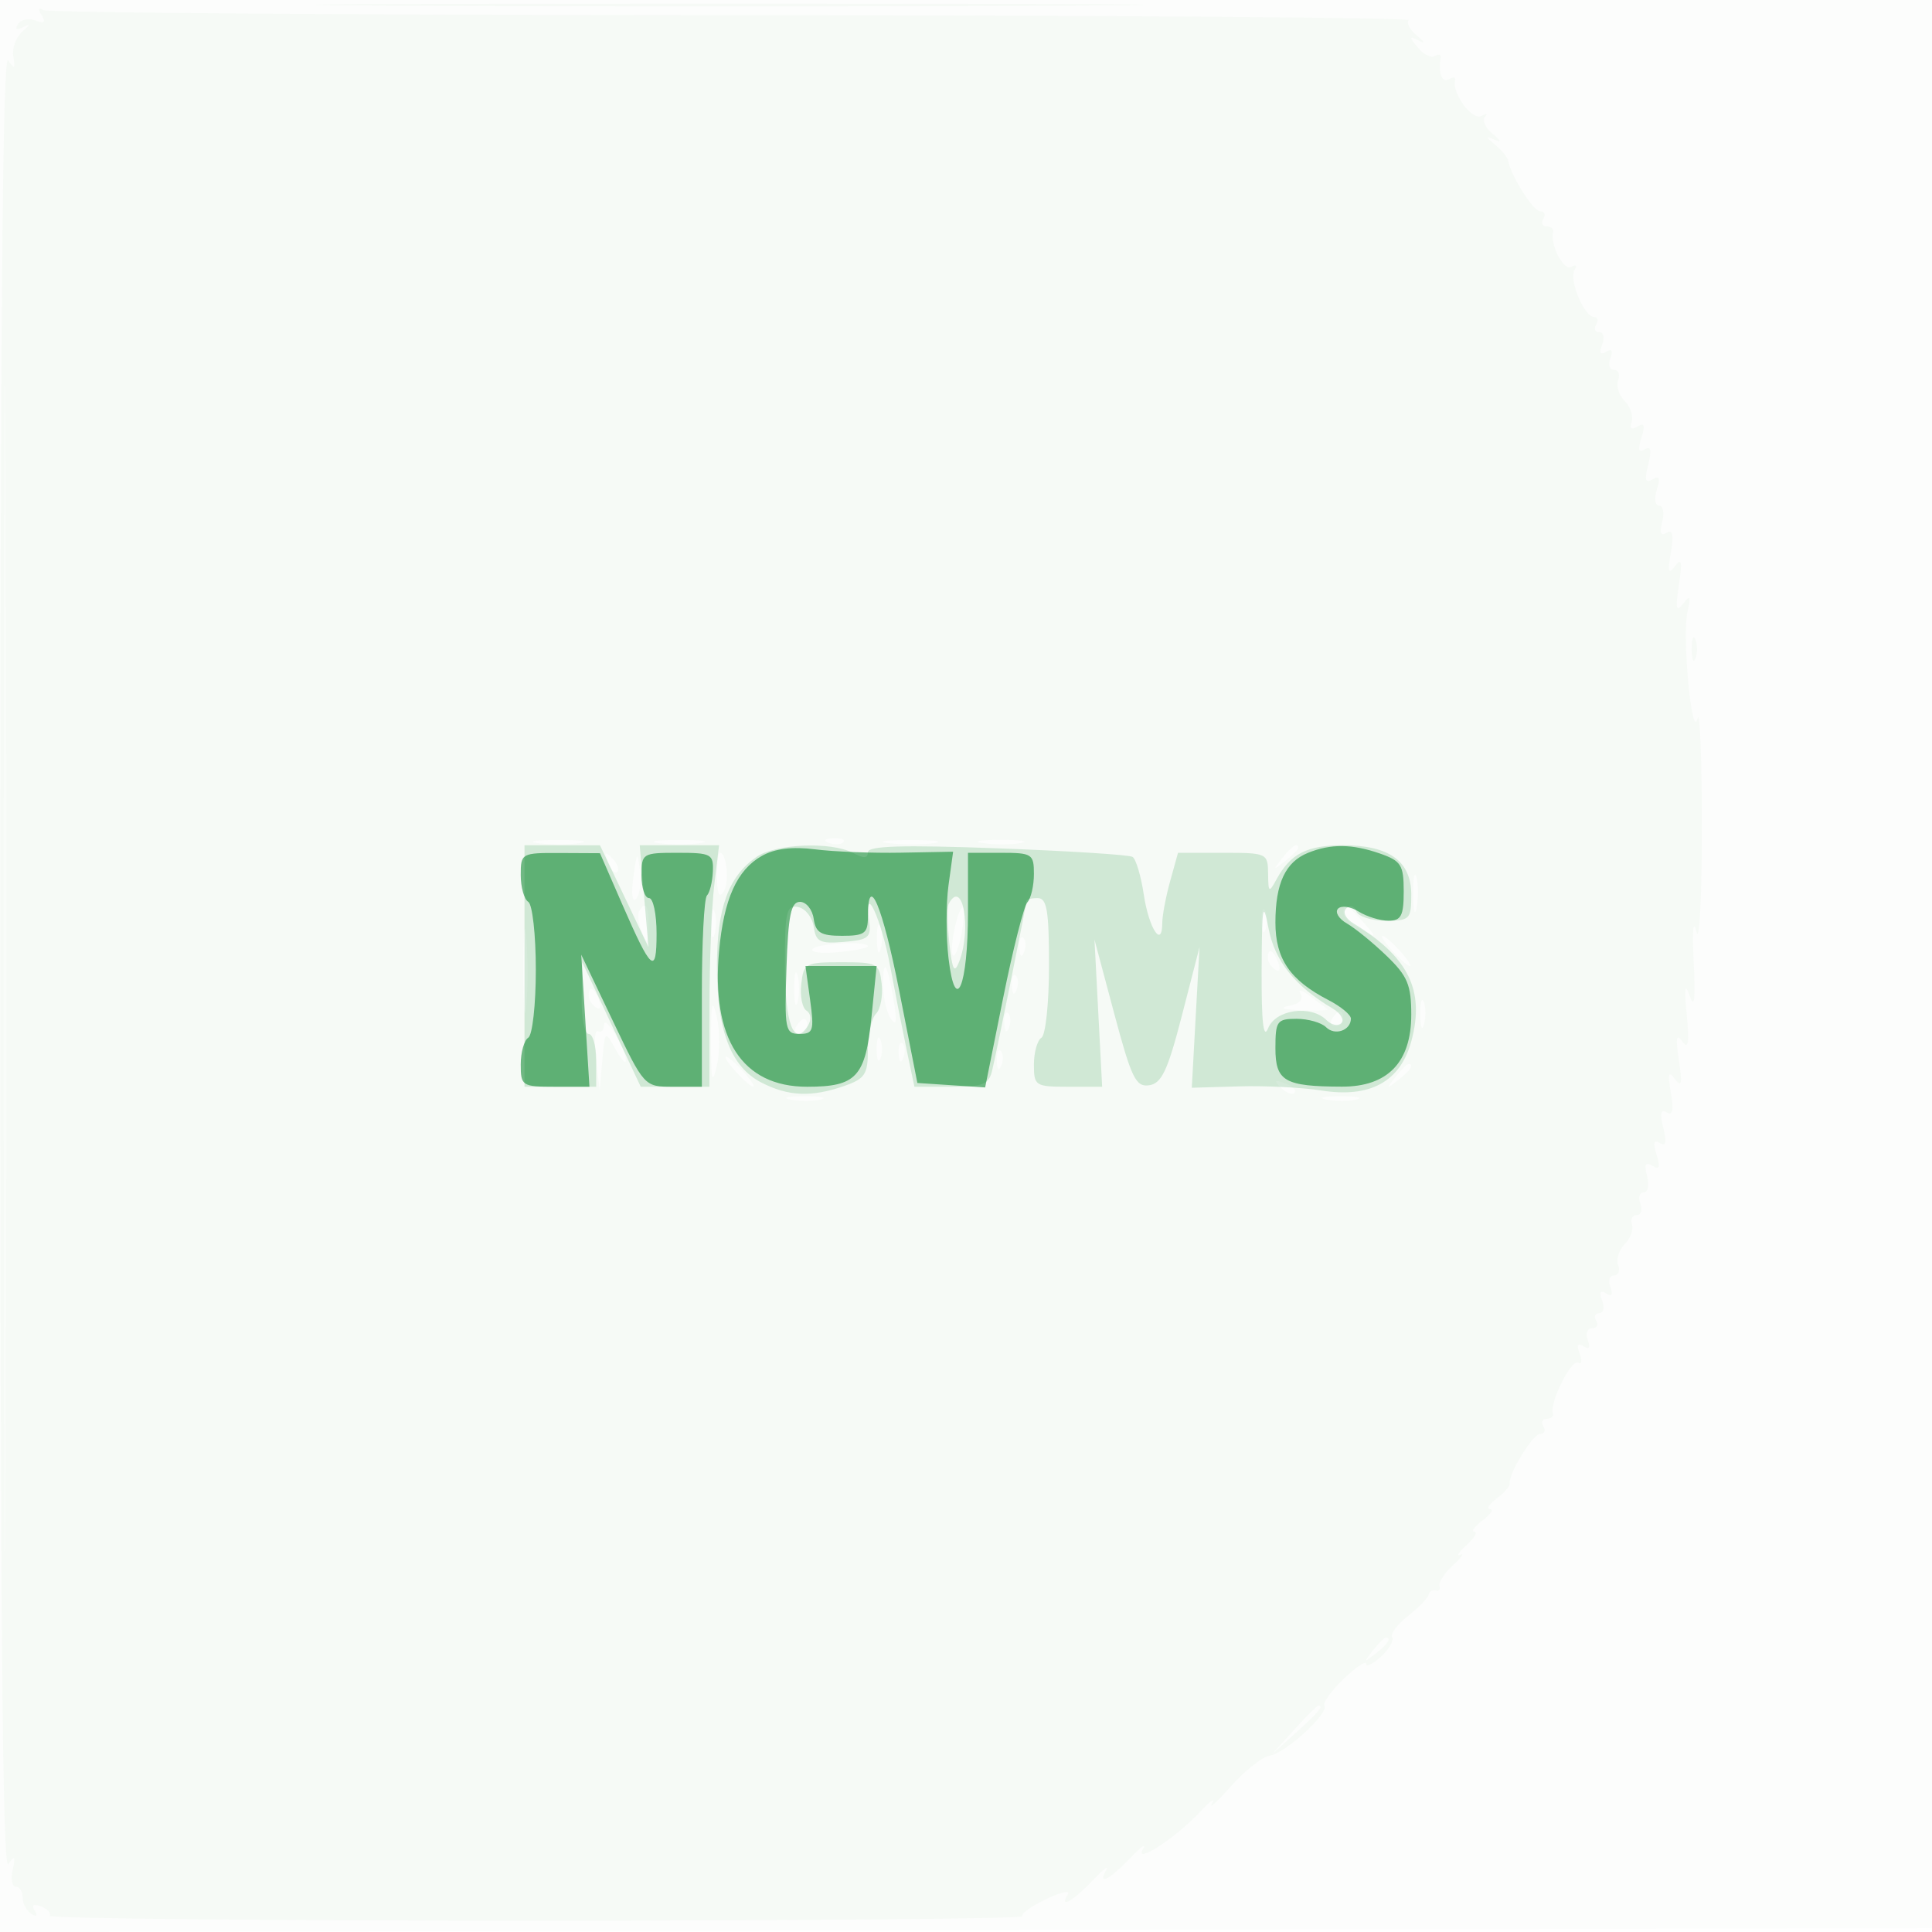
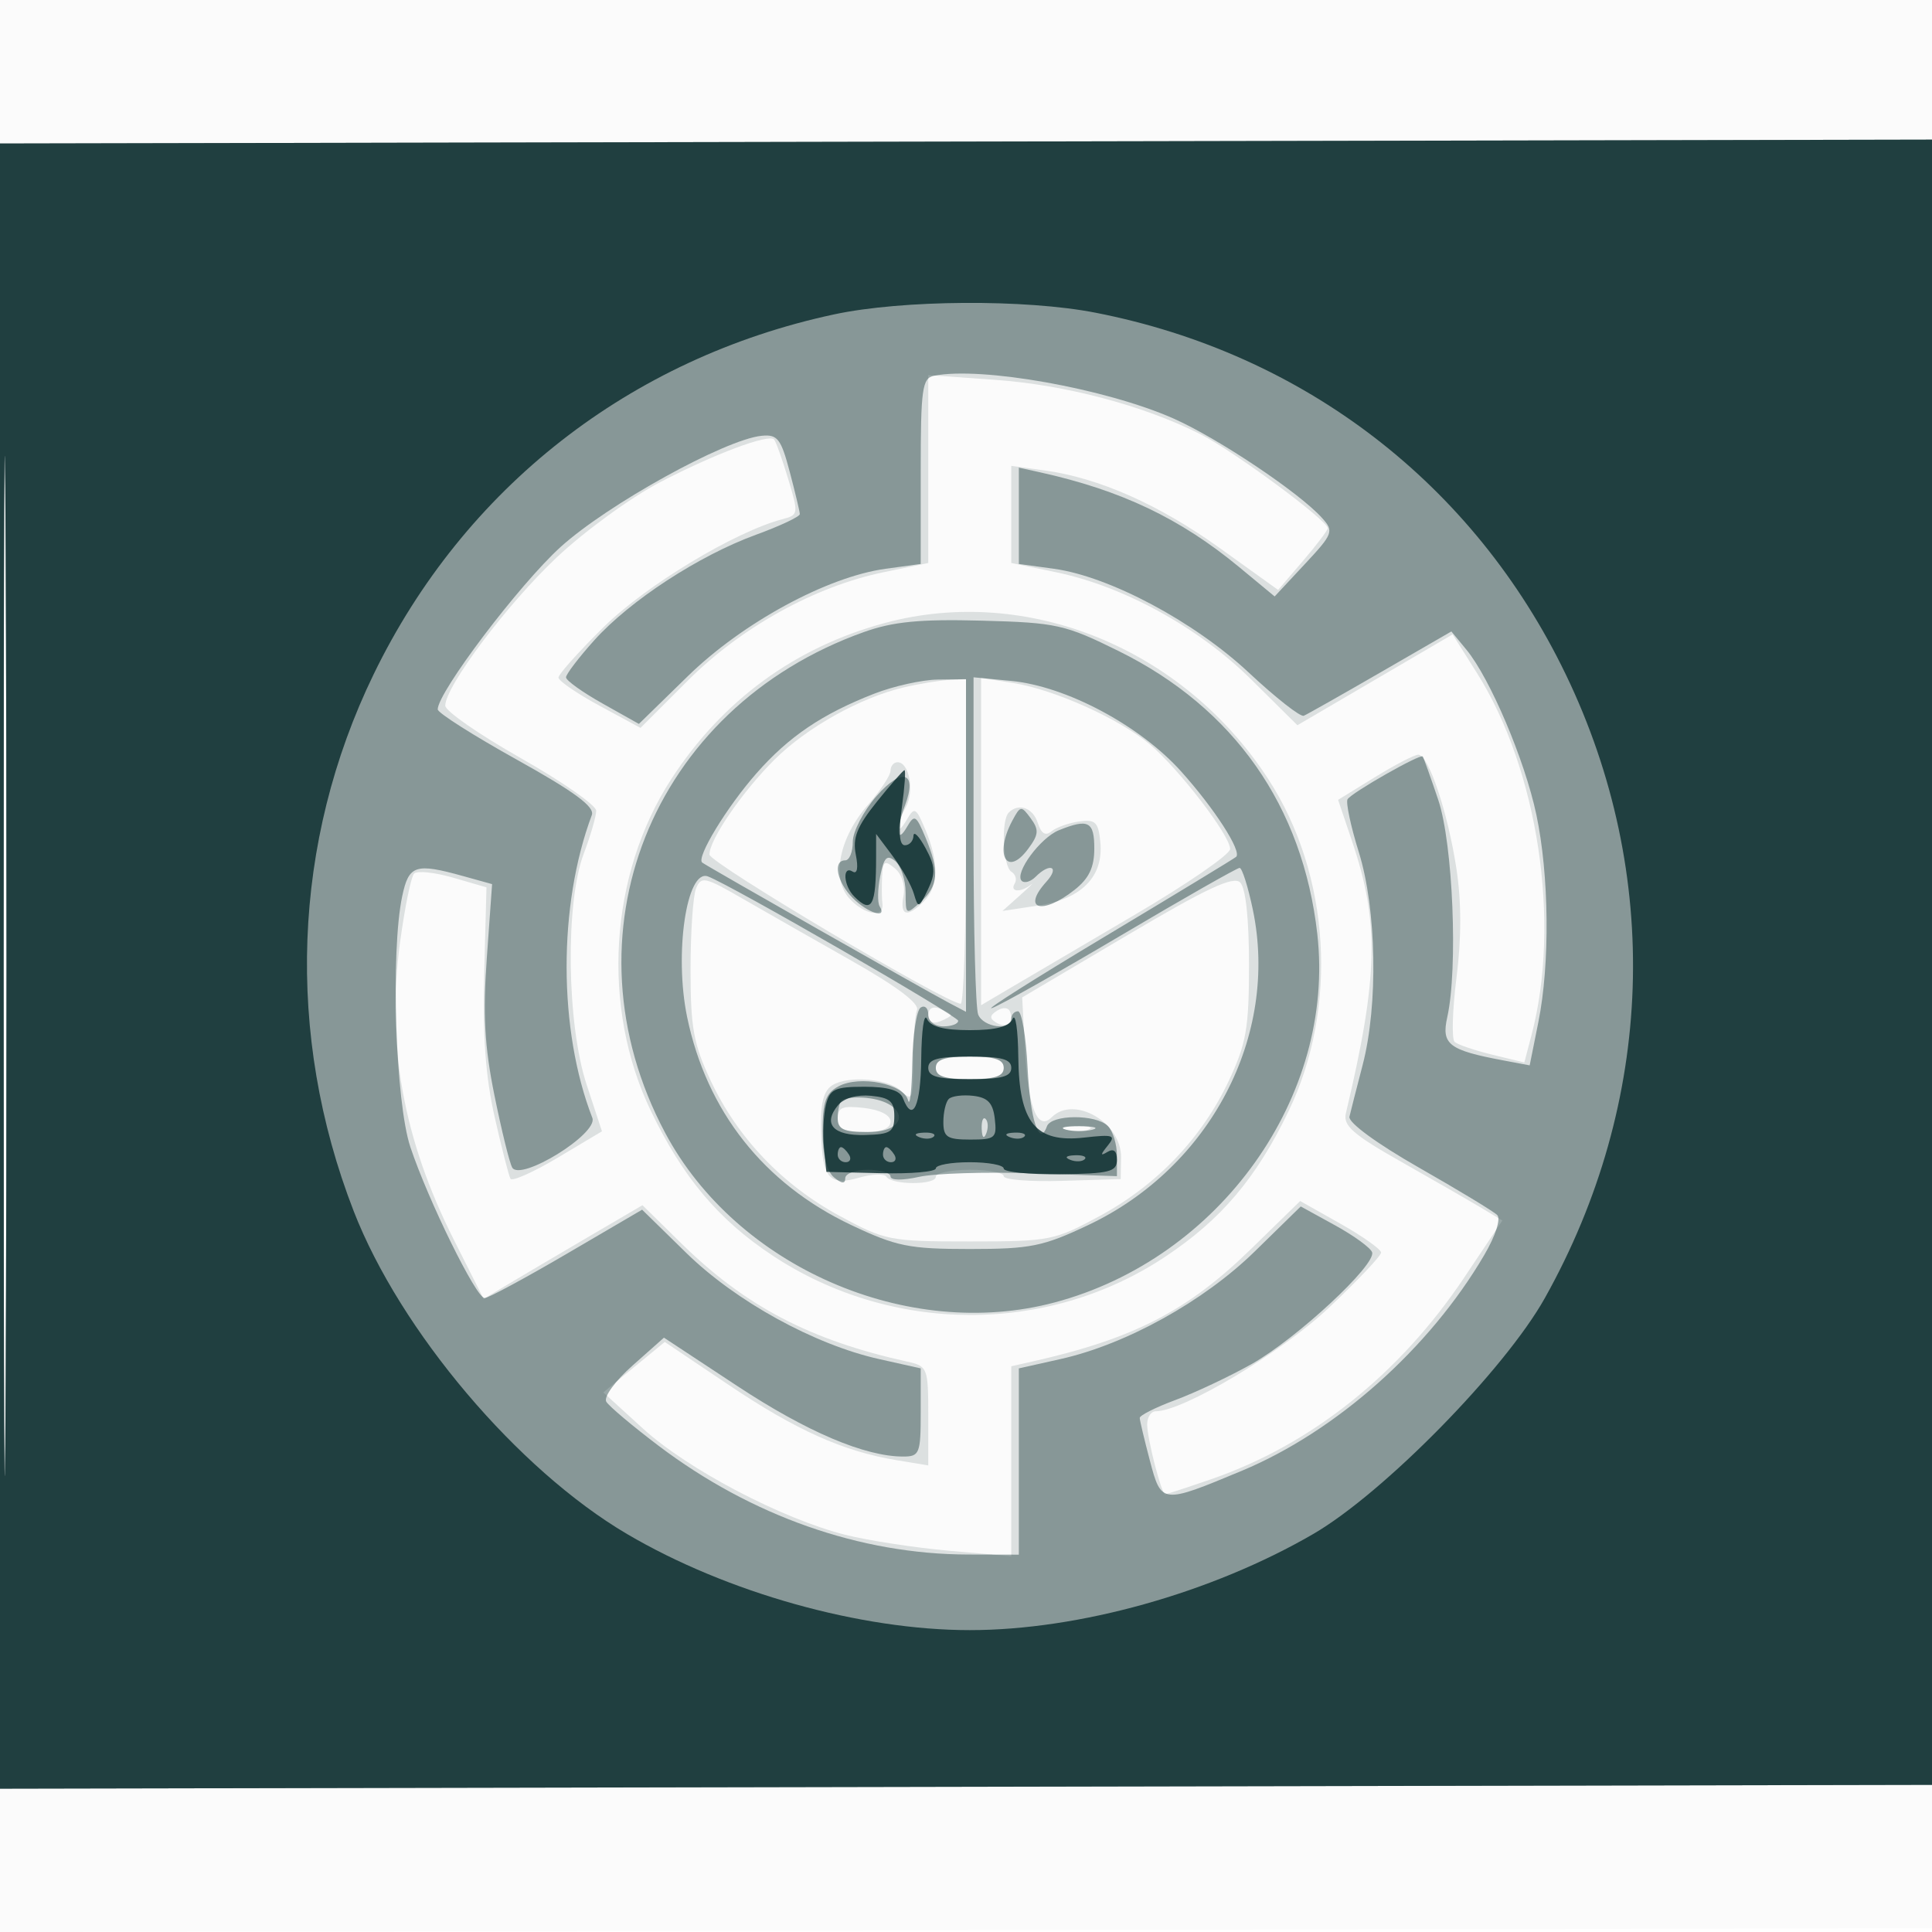
<svg xmlns="http://www.w3.org/2000/svg" width="256" height="256">
-   <path fill="#008225" fill-opacity=".012" fill-rule="evenodd" d="M0 128.004v128.004l128.25-.254 128.25-.254.254-127.75L257.008 0H0zm.485.496c0 70.4.119 99.053.265 63.672s.146-92.98 0-128S.485 58.1.485 128.5" />
-   <path fill="#008225" fill-opacity=".024" fill-rule="evenodd" d="M52.325.75c24.654.149 64.704.149 89 0S145.45.479 96.5.479 27.671.601 52.325.75M5.51 2.015c.591.957.365 1.151-.814.699-.898-.345-1.941-.127-2.318.484-.441.713-.183.85.717.382.953-.494.911-.302-.131.596C2.119 4.904 1.58 6.4 1.767 7.5c.28 1.647.157 1.735-.698.5C.349 6.959.031 43.551.031 127.5c0 86.311.307 120.57 1.071 119.5.861-1.205.975-1.058.578.75-.271 1.238-.085 2.25.414 2.25.498 0 .906.648.906 1.441s.52 1.762 1.155 2.154c.711.44.883.275.448-.429-.457-.739-.16-.933.839-.55.851.327 1.367.884 1.148 1.239s28.765.645 64.41.645 64.646-.263 64.447-.585 1.226-1.342 3.165-2.267 3.244-1.224 2.898-.665c-1.222 1.978.62.981 3.201-1.733 1.439-1.512 2.291-2.187 1.894-1.5-1.244 2.151.378 1.368 3.106-1.5 1.439-1.513 2.222-2.075 1.741-1.25-1.268 2.175 4.359-1.476 7.548-4.896 1.375-1.475 2.097-1.989 1.604-1.143s.633-.175 2.5-2.269c1.868-2.095 4.181-3.921 5.141-4.058 2.05-.294 7.88-5.624 7.255-6.634-.236-.382.905-1.972 2.536-3.534 1.63-1.562 2.964-2.461 2.964-1.998s.889.037 1.976-.947c1.087-.983 1.758-2.142 1.491-2.575-.267-.432.666-1.692 2.075-2.8s2.65-2.382 2.76-2.83c.109-.449.536-.703.948-.566.413.138.638-.14.5-.618-.137-.477.671-1.715 1.797-2.75s1.555-1.657.953-1.382-.236-.287.814-1.25 1.52-1.764 1.047-1.782c-.474-.017.013-.692 1.08-1.5 1.068-.807 1.518-1.482 1-1.5-.517-.017-.124-.651.876-1.409.999-.757 1.777-1.648 1.729-1.978-.186-1.289 3.062-6.581 4.039-6.581.568 0 .755-.45.415-1s-.141-1 .441-1 .952-.337.821-.75c-.445-1.404 2.466-7.227 3.343-6.685.479.296.576-.233.214-1.177-.444-1.157-.281-1.483.5-1 .756.468.952.178.563-.836-.329-.856-.073-1.552.57-1.552.641 0 .888-.45.548-1s-.156-1 .41-1c.565 0 .74-.749.389-1.664q-.64-1.666.52-.948c.756.468.952.178.563-.836-.328-.854-.112-1.552.48-1.552.591 0 .838-.617.549-1.371s.099-1.996.862-2.759 1.202-1.946.974-2.629.06-1.241.638-1.241.793-.675.477-1.5-.12-1.5.437-1.5c.558 0 .76-.97.45-2.156-.411-1.57-.22-1.944.701-1.375.942.582 1.082.207.55-1.469-.499-1.573-.369-2.037.433-1.541.812.501.947-.09.461-2.024-.48-1.914-.347-2.524.445-2.034.793.489.961-.289.562-2.601-.446-2.582-.325-2.974.552-1.8.864 1.156.981.584.509-2.5-.456-2.983-.34-3.619.456-2.5.795 1.115.946.217.589-3.5-.349-3.642-.24-4.321.4-2.5.611 1.741.769.374.52-4.5-.214-4.174-.068-5.803.361-4.034.396 1.631.718-4.582.716-13.808s-.258-15.735-.569-14.466c-.759 3.104-2.068-10.906-1.326-14.192.46-2.039.35-2.224-.597-1-.915 1.182-1.032.652-.55-2.5.472-3.084.355-3.656-.509-2.5-.877 1.174-.998.782-.552-1.8.402-2.331.234-3.092-.574-2.593-.775.479-.961.012-.578-1.451.31-1.186.126-2.156-.41-2.156-.538 0-.672-.951-.299-2.125.494-1.557.339-1.918-.579-1.351-.941.582-1.082.095-.567-1.959.486-1.934.351-2.525-.461-2.024-.802.496-.932.032-.433-1.541.525-1.654.386-2.048-.523-1.486-.802.496-1.075.279-.776-.616.253-.759-.165-2.005-.928-2.768s-1.151-2.005-.862-2.759.042-1.371-.549-1.371-.808-.698-.48-1.552c.389-1.014.193-1.304-.563-.836q-1.16.718-.52-.948c.351-.915.176-1.664-.389-1.664-.566 0-.75-.45-.41-1s.214-1-.28-1c-1.309 0-3.362-4.961-2.578-6.229.381-.617.203-.793-.415-.411-1.009.624-2.872-2.918-2.425-4.61.109-.412-.279-.75-.861-.75s-.781-.45-.441-1 .153-1-.415-1c-.917 0-3.914-4.746-4.256-6.74-.072-.418-.85-1.356-1.73-2.084-1.262-1.045-1.283-1.188-.099-.676q1.502.65-.234-.775c-.954-.782-1.404-1.788-1-2.234s.194-.502-.466-.123c-1.189.682-3.961-3.047-3.488-4.692.131-.454-.224-.54-.787-.191-.937.579-1.473-.767-1.119-2.809.079-.454-.267-.571-.768-.261s-1.525-.193-2.275-1.118c-1.17-1.443-1.151-1.573.137-.915.894.457.799.191-.234-.657-.954-.782-1.451-1.706-1.105-2.053s-39.985-.644-89.627-.661S6.307 1.69 5.733 1.335c-.653-.404-.737-.15-.223.68M224.158 86c0 1.375.227 1.938.504 1.25.278-.687.278-1.812 0-2.5-.277-.687-.504-.125-.504 1.25M71.25 111.716c1.513.229 3.987.229 5.5 0s.275-.416-2.75-.416-4.263.187-2.75.416m16 0c1.513.229 3.987.229 5.5 0s.275-.416-2.75-.416-4.263.187-2.75.416m22.563-.033c.721.289 1.584.253 1.916-.079s-.258-.568-1.312-.525c-1.165.048-1.402.285-.604.604m7.955.042c1.797.222 4.497.218 6-.01 1.503-.229.032-.411-3.268-.405s-4.529.192-2.732.415m12.496-.007c1.52.229 3.77.223 5-.014s-.014-.425-2.764-.418-3.756.202-2.236.432m39.608 2.032c-1.243 1.586-1.208 1.621.378.378.963-.755 1.75-1.543 1.75-1.75 0-.823-.821-.294-2.128 1.372m-89.308.543c.376.986.935 1.541 1.243 1.233s.001-1.114-.683-1.793c-.988-.98-1.102-.865-.56.56m3.357 1.956c-.298 2.15-.145 3.375.358 2.872.483-.483.716-2.17.519-3.749-.33-2.644-.399-2.574-.877.877m11.094.001c.011 2.21.292 2.814.878 1.889.786-1.241.4-5.139-.51-5.139-.21 0-.376 1.463-.368 3.25m92.237 2.25c.011 2.2.216 2.982.455 1.738s.23-3.044-.02-4-.446.062-.435 2.262m-117.897 10c-.003 4.95.166 7.101.376 4.78.209-2.321.212-6.371.005-9-.206-2.629-.378-.73-.381 4.22m15.329-7.75c-.238.412-.072 1.65.371 2.75.702 1.746.813 1.651.875-.75.069-2.713-.399-3.464-1.246-2m9.511 1.75c.02 1.65.244 2.204.498 1.231s.237-2.323-.037-3-.481.119-.461 1.769m32.305.5c-.38 1.729-.482 3.351-.227 3.606s.751-.974 1.102-2.731.454-3.38.227-3.606c-.226-.227-.722 1.002-1.102 2.731m40.658-1c0 1.375.227 1.938.504 1.25.278-.687.278-1.812 0-2.5-.277-.687-.504-.125-.504 1.25M178 120.965c0 .53 1.012 1.496 2.25 2.145 2.238 1.175 2.24 1.17.345-.964-2.116-2.384-2.595-2.602-2.595-1.181m-61.805 3.535c.02 1.65.244 2.204.498 1.231s.237-2.323-.037-3-.481.119-.461 1.769m18.884 1.083c.048 1.165.285 1.402.604.605.289-.722.253-1.585-.079-1.917s-.568.258-.525 1.312M184.5 126c.995 1.1 2.035 2 2.31 2s-.315-.9-1.31-2-2.035-2-2.31-2 .315.9 1.31 2m-76.857-.232c-.261.423 1.287.601 3.441.395s3.916-.551 3.916-.768c0-.745-6.882-.396-7.357.373M168 126.941c0 .518.445 1.216.989 1.552.566.35.734-.051.393-.941-.665-1.732-1.382-2.049-1.382-.611M105.232 131c0 1.925.206 2.713.457 1.75.252-.963.252-2.537 0-3.5-.251-.963-.457-.175-.457 1.75m11.783-.417c.009 1.605.475 3.592 1.037 4.417.733 1.075.832.366.352-2.5-.83-4.961-1.409-5.759-1.389-1.917m17.064 0c.048 1.165.285 1.402.604.605.289-.722.253-1.585-.079-1.917s-.568.258-.525 1.312M78 131.941c0 .518.445 1.216.989 1.552.566.35.734-.051.393-.941-.665-1.732-1.382-2.049-1.382-.611m94.323-.262c.44.734-.147 1.342-1.558 1.613-1.353.26-.687.49 1.652.572 2.154.075 3.729.009 3.5-.147s-1.291-.943-2.359-1.75-1.624-.937-1.235-.288M94.205 138c0 5.191.155 5.846.771 3.25.424-1.787.424-4.713 0-6.5-.616-2.596-.771-1.941-.771 3.25m93.99-3.5c.02 1.65.244 2.204.498 1.231s.237-2.323-.037-3-.481.119-.461 1.769m-55.116 1.083c.048 1.165.285 1.402.604.605.289-.722.253-1.585-.079-1.917s-.568.258-.525 1.312M176.5 135c-.34.55-.141 1 .441 1s1.059-.45 1.059-1-.198-1-.441-1-.719.45-1.059 1m-96.465.809c-.019.72-.381 1.095-.803.834s-.543 1.4-.267 3.691l.501 4.166.345-4c.344-3.989.348-3.993 1.731-1.5.763 1.375 1.387 2.05 1.387 1.5 0-1.547-2.853-6.173-2.894-4.691M105.5 136c-.34.55-.141 1 .441 1s1.059-.45 1.059-1-.198-1-.441-1-.719.45-1.059 1m10.658 3c0 1.375.227 1.938.504 1.25.278-.687.278-1.812 0-2.5-.277-.687-.504-.125-.504 1.25m2.921.583c.048 1.165.285 1.402.604.605.289-.722.253-1.585-.079-1.917s-.568.258-.525 1.312m13 1c.048 1.165.285 1.402.604.605.289-.722.253-1.585-.079-1.917s-.568.258-.525 1.312M97.5 142c.995 1.1 2.035 2 2.31 2s-.315-.9-1.31-2-2.035-2-2.31-2 .315.9 1.31 2m87.372.75c-1.243 1.586-1.208 1.621.378.378 1.666-1.307 2.195-2.128 1.372-2.128-.207 0-.995.787-1.75 1.75m-15.139 1.374c.679.684 1.486.991 1.793.683.308-.308-.247-.867-1.233-1.243-1.425-.542-1.54-.428-.56.56m-64.971 1.583c1.244.239 3.044.23 4-.02s-.062-.446-2.262-.435-2.982.216-1.738.455m71 0c1.244.239 3.044.23 4-.02s-.062-.446-2.262-.435-2.982.216-1.738.455m6.11 73.043c-1.243 1.586-1.208 1.621.378.378 1.666-1.307 2.195-2.128 1.372-2.128-.207 0-.995.787-1.75 1.75m-10.435 10.5-2.937 3.25 3.25-2.937c3.029-2.738 3.71-3.563 2.937-3.563-.172 0-1.635 1.463-3.25 3.25" />
-   <path fill="#008225" fill-opacity=".154" fill-rule="evenodd" d="M69.5 128v16H79v-3.5c0-1.925-.45-3.5-1-3.5s-.966-2.137-.924-4.75l.076-4.75 3.875 8.25 3.874 8.25H94l.009-10.75c.004-5.912.292-13.112.639-16l.631-5.25H84.767l.578 6.75.579 6.75-3.212-6.748-3.212-6.747-5-.003-5-.002zm30.717-14.439C96.511 116.156 95 120.334 95 127.982c0 8.571 1.818 13.356 5.872 15.452 3.568 1.845 6.652 1.976 10.979.468 2.767-.965 3.149-1.546 3.149-4.8 0-2.036.485-4.187 1.078-4.78s.931-2.371.75-3.95c-.312-2.736-.565-2.872-5.328-2.872-4.771 0-5.015.132-5.33 2.891-.182 1.591.132 3.178.697 3.527.592.366.674 1.207.192 1.987-1.835 2.969-3.059-.246-3.059-8.037 0-7.093.201-7.976 1.75-7.681.963.183 1.897 1.366 2.077 2.629.283 1.986.821 2.254 4 1.99 3.278-.273 3.637-.575 3.337-2.806-.712-5.289 1.604-.295 2.783 6a621 621 0 0 0 2.218 11.25l1.001 4.75h4.898c4.256 0 4.967-.295 5.425-2.25.712-3.038 4.511-21.87 4.511-22.36 0-.215.675-.39 1.5-.39 1.221 0 1.5 1.66 1.5 8.941 0 4.918-.45 9.219-1 9.559s-1 1.941-1 3.559c0 2.821.185 2.941 4.52 2.941h4.52l-.508-9.75-.509-9.75 2.616 9.803c2.294 8.595 2.866 9.765 4.642 9.5 1.65-.247 2.456-1.974 4.344-9.303l2.318-9-.513 9.317-.512 9.316 6.291-.183c3.46-.1 8.353.145 10.872.547 6.48 1.031 10.485-1.173 11.938-6.569 1.801-6.688-.383-11.125-7.661-15.561-1.07-.652-1.482-1.5-.971-2 .504-.493 1.079-.328 1.333.383.246.688 1.984 1.25 3.863 1.25 3.228 0 3.417-.191 3.417-3.443 0-4.443-2.912-6.557-9.031-6.557-4.776 0-6.964 1.117-8.814 4.5-1.013 1.852-1.096 1.797-1.125-.75-.029-2.689-.163-2.75-5.983-2.75h-5.953l-1.041 3.75c-.573 2.063-1.044 4.564-1.047 5.559-.011 3.428-1.777.706-2.448-3.773-.371-2.469-1.042-4.717-1.492-4.995s-8.524-.789-17.942-1.136c-12.585-.463-17.124-.326-17.124.518 0 .824-.544.856-1.934.112-2.898-1.55-10.318-1.247-12.849.526m25.498 6.189c-.222.412-.186 2.775.079 5.25.376 3.498.659 4.055 1.274 2.5 1.714-4.331.511-11.217-1.353-7.75m41.458 8.75c-.032 6.914.233 9.306.858 7.75 1.007-2.504 5.673-3.146 7.752-1.067.651.651 1.529.823 1.95.383s-.094-1.31-1.147-1.933c-5.016-2.969-7.667-6.284-8.502-10.633-.736-3.828-.872-3.006-.911 5.5" />
-   <path fill="#008225" fill-opacity=".548" fill-rule="evenodd" d="M100.942 113.415c-3.297 1.866-5.029 5.718-5.659 12.585-1.069 11.635 3.055 18 11.661 18 6.539 0 7.732-1.293 8.534-9.25l.681-6.75h-9.431l.617 4.5c.555 4.052.415 4.5-1.403 4.5-1.895 0-2.002-.543-1.731-8.75.231-6.983.592-8.75 1.789-8.75.825 0 1.644 1.013 1.82 2.25.26 1.834.953 2.25 3.75 2.25 2.992 0 3.43-.319 3.43-2.5 0-6.057 1.925-1.529 4.145 9.75l2.412 12.25 4.49.295 4.49.296 2.372-11.796c1.304-6.487 2.759-12.222 3.231-12.745.473-.522.86-2.21.86-3.75 0-2.639-.251-2.8-4.368-2.8h-4.369v7.854c0 9.867-1.666 13.837-2.577 6.141-.34-2.868-.342-7.222-.006-9.677l.612-4.463-6.896.13c-3.793.072-8.921-.128-11.396-.443-3.02-.386-5.341-.099-7.058.873m72.373-.408c-2.987 1.204-4.315 4.047-4.315 9.239 0 4.811 1.931 7.633 7.029 10.269 1.634.845 2.971 1.948 2.971 2.452 0 1.572-2.121 2.312-3.287 1.146-.612-.612-2.373-1.113-3.913-1.113-2.586 0-2.8.297-2.8 3.883 0 4.382 1.201 5.079 8.795 5.103 6.074.02 9.205-3.225 9.205-9.541 0-3.939-.497-5.123-3.274-7.795-1.801-1.732-4.163-3.66-5.25-4.283s-1.618-1.506-1.181-1.962 1.669-.284 2.737.383c1.067.667 2.847 1.212 3.954 1.212 1.675 0 2.014-.658 2.014-3.902 0-3.478-.343-4.022-3.149-5-3.688-1.286-6.504-1.313-9.536-.091M69 115.941c0 1.618.45 3.219 1 3.559s1 4.39 1 9-.45 8.66-1 9-1 1.941-1 3.559c0 2.824.181 2.941 4.552 2.941h4.552l-.544-8.75-.545-8.75 4.177 8.75c4.172 8.742 4.179 8.75 7.992 8.75H93v-12.333c0-6.784.303-12.637.674-13.008s.723-1.795.783-3.166c.102-2.325-.213-2.493-4.674-2.493-4.648 0-4.783.085-4.783 3 0 1.65.45 3 1 3s1 2.115 1 4.7c0 5.584-.688 4.993-4.572-3.923l-2.928-6.723-5.25-.027c-5.149-.026-5.25.029-5.25 2.914" />
+   <path fill="#052728" fill-opacity=".016" fill-rule="evenodd" d="M0 128.004v128.004l128.25-.254 128.25-.254.254-127.75L257.008 0H0zm.485.496c0 70.4.119 99.053.265 63.672s.146-92.98 0-128S.485 58.1.485 128.5" />
+   <path fill="#052728" fill-opacity=".123" fill-rule="evenodd" d="M0 128.011v108.997l128.25-.254 128.25-.254.254-109 .255-109-128.505.258L0 19.015zM.483 128c0 60.225.12 84.862.267 54.75.147-30.113.147-79.388 0-109.5C.603 43.137.483 67.775.483 128M123 62.15V74.6l-5.905 1.219c-9.128 1.886-18.878 7.284-25.978 14.384L84.87 96.45l-5.435-2.94C76.446 91.893 74 90.214 74 89.779s2.722-3.472 6.049-6.748c5.577-5.491 17.387-12.604 23.641-14.24 2.12-.554 2.141-.703.742-5.35-.791-2.63-1.632-4.974-1.868-5.211-.756-.756-7.851 1.902-15.058 5.641-3.847 1.996-10.032 6.494-13.745 9.995C67.167 80.085 59 90.953 59 93.508c0 .705 4.5 3.829 10 6.943s10 6.255 10 6.98-.744 3.287-1.653 5.693c-2.455 6.501-2.257 22.547.379 30.58l2.036 6.204-5.857 3.489c-3.222 1.919-6.039 3.177-6.262 2.796s-1.168-4.068-2.101-8.193c-1.205-5.324-1.607-10.826-1.388-18.962l.308-11.461-4.435-1.284c-2.44-.706-4.762-.949-5.16-.539s-1.234 4.5-1.856 9.089c-1.838 13.551.424 26.1 7.097 39.372l3.972 7.899 3.21-1.923c1.765-1.058 6.501-3.852 10.524-6.21l7.315-4.285 5.185 5.093c8.456 8.306 17.067 12.805 29.936 15.643 2.659.586 2.75.823 2.75 7.175v6.569l-4.25-.704c-7.029-1.163-13.274-3.967-22.196-9.964l-8.468-5.693-4.072 3.342-4.072 3.343 5.279 4.816c5.888 5.372 18.403 11.939 26.779 14.051 3.025.763 9.213 1.714 13.75 2.114l8.25.727v-25.17l2.75-.619c13.473-3.035 20.578-6.689 29.025-14.931l6.505-6.347 5.36 3.025c2.948 1.664 5.36 3.377 5.36 3.808s-3.131 3.737-6.957 7.347C169.767 179.241 156.78 187 153.145 187c-.63 0-1.142.787-1.139 1.75.006 1.898 1.901 9.25 2.384 9.25.163 0 2.881-.889 6.039-1.976 13.281-4.569 25.004-13.907 33.607-26.77l5.037-7.531-2.786-1.673c-1.533-.919-6.306-3.665-10.608-6.1-6.4-3.624-7.734-4.794-7.343-6.439 4.303-18.096 4.462-25.255.802-36.097l-1.833-5.43 4.863-2.992c2.674-1.646 5.268-2.992 5.764-2.992 1.355 0 3.914 7.65 5.051 15.097.672 4.403.675 9.21.011 14.45-.547 4.318-.658 8.15-.245 8.514.413.365 2.659 1.126 4.992 1.692l4.24 1.03.956-3.642c3.912-14.914.868-35.114-7.228-47.953l-3.233-5.128-10.282 6.018-10.282 6.019-6.115-6.059c-6.97-6.905-16.908-12.363-25.892-14.219L134 74.6V61.728l4.36.598c7.262.995 15.211 4.517 23.309 10.327l7.689 5.517 3.283-3.835c1.806-2.109 3.286-4.06 3.289-4.335.01-1.024-12.427-10.218-16.846-12.453-7.531-3.81-17.9-6.556-27.267-7.221L123 49.701zm-5.735 20.392c-11.884 3.2-21.53 10.246-28.31 20.679-8.24 12.682-9.321 30.243-2.706 43.994 4.223 8.778 8.928 14.38 16.043 19.103 15.788 10.48 36.492 10.57 52.074.227 7.451-4.946 12.108-10.44 16.385-19.33 6.615-13.751 5.534-31.312-2.706-43.994-11.266-17.336-31.936-25.754-50.78-20.679m2.481 8.544c-5.769 1.359-12.84 5.311-17.116 9.564s-8.633 10.61-8.625 12.58c.005 1.106 31.435 19.77 33.293 19.77.386 0 .702-9.675.702-21.5V90l-2.25.1c-1.237.056-3.939.499-6.004.986M130 111.511v21.687l3.75-2.216c2.063-1.219 9.488-5.584 16.5-9.701s12.75-8.069 12.75-8.783c0-1.788-6.815-10.661-10.662-13.881-4.056-3.395-12.644-7.248-18.088-8.116l-4.25-.677zm-12-9.393c0 .615-1.328 2.63-2.951 4.479-3.844 4.378-4.933 9.769-2.513 12.443 1.988 2.196 4.638 2.625 4.389.71-.089-.687-.109-2.318-.043-3.622.102-2.046.336-2.192 1.698-1.061.922.765 1.397 2.274 1.139 3.622-.514 2.689.487 2.963 2.71.74 1.934-1.935 2.003-5.172.201-9.458-1.26-2.996-1.459-3.106-2.47-1.364-1.41 2.428-1.503.903-.105-1.711 1.133-2.115.413-5.896-1.122-5.896-.513 0-.933.503-.933 1.118m15.667 5.549c-1.05 1.049-.778 7.146.349 7.843.559.346.758 1.047.441 1.559-.689 1.115.746 1.238 2.114.181.534-.412-.088.197-1.383 1.354l-2.355 2.104 4.769-.723c5.739-.872 8.644-3.85 8.198-8.408-.258-2.648-.649-3.029-2.8-2.729-1.375.191-3.025.777-3.666 1.302-.803.658-1.368.317-1.817-1.097-.64-2.017-2.537-2.7-3.85-1.386m-41.436 10.052c-.402.979-.731 5.831-.73 10.781 0 7.654.398 9.849 2.66 14.675 3.554 7.584 9.492 13.816 17.087 17.935 6.029 3.269 6.644 3.39 17.252 3.39s11.223-.121 17.252-3.39c7.595-4.119 13.532-10.351 17.088-17.935 2.307-4.922 2.66-6.961 2.66-15.373 0-6.063-.438-10.136-1.169-10.868-.892-.895-4.444.767-15.028 7.028l-13.859 8.199.389 7.17c.407 7.48 1.659 10.577 3.525 8.711 2.952-2.952 9.259.702 9.187 5.324l-.045 2.867-7.75.236c-4.262.131-7.75-.147-7.75-.616s-2.025-.853-4.5-.853-4.5.42-4.5.933c0 1.112-5.861 1.101-6.549-.013-.263-.425-1.911-.362-3.663.141-3.665 1.051-4.659.131-4.931-4.561-.277-4.785.105-6.857 1.418-7.691 2.099-1.334 7.508-.883 9.154.762 1.428 1.429 1.571 1.073 1.571-3.918 0-3.019.229-6.089.508-6.821.332-.869-2.712-3.154-8.75-6.57a2371 2371 0 0 1-14.527-8.281c-4.829-2.789-5.331-2.895-6-1.262M123 134.5c0 .867.595 1.209 1.5.862.825-.317 1.5-.705 1.5-.862s-.675-.545-1.5-.862c-.905-.347-1.5-.005-1.5.862m9.143-.593c-1.006.625-1.053 1.03-.183 1.568 1.372.848 2.402.097 1.894-1.38-.208-.606-.914-.683-1.711-.188M124 141.5c0 1.111 1.167 1.5 4.5 1.5s4.5-.389 4.5-1.5-1.167-1.5-4.5-1.5-4.5.389-4.5 1.5m-13 6.701c0 1.389.797 1.799 3.5 1.799 2.322 0 3.5-.468 3.5-1.391 0-.844-1.374-1.551-3.5-1.799-2.855-.333-3.5-.077-3.5 1.391m30.269 1.492c.973.254 2.323.237 3-.037s-.119-.481-1.769-.461-2.204.244-1.231.498" />
+   <path fill="#052728" fill-opacity=".391" fill-rule="evenodd" d="M0 128.011v108.997l128.25-.254 128.25-.254.254-109 .255-109-128.505.258L0 19.015zM.483 128c0 60.225.12 84.862.267 54.75.147-30.113.147-79.388 0-109.5C.603 43.137.483 67.775.483 128M123.75 49.793c-1.553.314-1.75 1.74-1.75 12.644v12.291l-4.647.637c-7.747 1.062-18.945 7.139-26.2 14.218l-6.497 6.339-4.827-2.711c-2.655-1.491-4.827-3.047-4.828-3.458s1.687-2.625 3.749-4.92c4.73-5.262 13.856-11.217 21.415-13.973 3.209-1.171 5.826-2.405 5.816-2.744-.011-.339-.615-2.866-1.342-5.616-1.158-4.38-1.621-4.969-3.731-4.754-4.853.495-20.408 9.1-26.617 14.724C68.829 77.417 58 91.727 58 93.998c0 .456 4.72 3.456 10.49 6.666 7.636 4.248 10.337 6.244 9.929 7.336-4.481 11.971-4.451 28.475.071 40.132.809 2.084-9.57 8.493-10.627 6.562-.359-.657-1.419-4.975-2.355-9.597-1.303-6.43-1.538-10.695-1.002-18.174l.699-9.772-3.853-1.07c-6.31-1.752-7.18-1.464-8.057 2.669-1.55 7.31-.898 27.318 1.084 33.25 2.365 7.08 8.72 20 9.837 20 .474 0 5.363-2.635 10.865-5.855l10.003-5.855 5.865 5.74c6.545 6.403 16.957 12.134 25.535 14.054l5.516 1.234v5.841c0 5.442-.158 5.841-2.318 5.841-5.078 0-12.778-3.275-22.008-9.36l-9.696-6.393-4.161 3.693c-2.332 2.07-3.861 4.181-3.477 4.801.377.61 3.492 3.232 6.922 5.828 12.314 9.317 26.704 14.377 40.988 14.414L135 206v-24.682l5.516-1.234c8.7-1.947 18.985-7.645 25.755-14.27l6.085-5.954 4.549 2.501c2.502 1.376 4.71 2.984 4.907 3.574.553 1.661-10.047 11.487-15.988 14.822-2.928 1.643-7.461 3.781-10.074 4.751s-4.741 2.04-4.731 2.378c.011.338.612 2.864 1.336 5.614 1.531 5.812 1.559 5.816 12.145 1.407 12.556-5.23 24.908-16.215 32.175-28.615 1.496-2.553 2.219-4.794 1.709-5.299-.486-.481-5.159-3.311-10.384-6.29-5.558-3.169-9.372-5.963-9.192-6.734.17-.725.957-3.809 1.75-6.854 2.078-7.975 1.85-20.627-.508-28.202-1.073-3.446-1.743-6.6-1.491-7.009.54-.874 9.646-6.057 9.958-5.669.117.146 1.045 2.74 2.062 5.765 1.947 5.794 2.63 22.318 1.19 28.782-.804 3.608.187 4.369 7.47 5.735l3.452.648 1.154-5.749c1.548-7.706 1.431-19.451-.274-27.493-1.524-7.19-6.122-18.029-9.264-21.838l-1.993-2.415-9.374 5.415c-5.156 2.978-9.738 5.569-10.182 5.757s-3.718-2.382-7.275-5.709c-7.235-6.768-18.478-12.759-25.836-13.768L135 74.728V61.962l2.75.608c10.801 2.387 18.634 6.111 26.449 12.576l4.698 3.887 3.98-4.267c3.773-4.044 3.893-4.363 2.301-6.135-3.008-3.349-13.805-10.576-19.686-13.177-8.989-3.975-25.502-6.92-31.742-5.661m-9.263 33.952c-28.266 10.077-40.252 40.278-26.342 66.375 9.471 17.77 32.145 27.639 51.599 22.46 21.914-5.834 37.232-27.315 34.807-48.812-1.911-16.947-11.027-29.94-26.302-37.489-7.145-3.532-8.246-3.776-18.177-4.04-8.163-.217-11.714.126-15.585 1.506m1.326 8.181c-6.894 2.696-11.285 5.667-15.574 10.54-3.924 4.458-8.006 11.167-7.195 11.826.55.448 29.514 16.915 32.706 18.594l2.25 1.184V90l-3.75.047c-2.062.026-5.859.871-8.437 1.879M129 111.291c0 11.85.273 22.257.607 23.127.659 1.719 4.393 2.213 4.393.582 0-.55.401-1 .891-1s1.059 3.345 1.266 7.433c.352 6.975 1.554 10.642 2.563 7.817.57-1.595 6.498-1.632 8.08-.05.66.66 1.2 2.426 1.2 3.924v2.724l-11.237-.376c-6.181-.207-12.931.005-15 .47-2.174.488-3.763.468-3.763-.048 0-.492-1.35-.894-3-.894s-3 .505-3 1.122c0 .776-.464.738-1.5-.122-.955-.793-1.5-3.003-1.5-6.087 0-3.9.41-5.062 2.105-5.969 2.814-1.506 8.639-.343 9.212 1.839.248.944.503-1.294.567-4.974s.566-6.969 1.116-7.309 1 .084 1 .941c0 .892.855 1.559 2 1.559 1.1 0 1.982-.338 1.96-.75-.034-.642-30.26-18.069-33.165-19.122-2.816-1.02-4.479 10.245-2.75 18.619 2.578 12.48 10.153 22.083 21.754 27.579 5.983 2.834 7.665 3.174 15.701 3.174s9.718-.34 15.701-3.174c16.179-7.665 25.277-25.072 21.817-41.742-.638-3.071-1.431-5.584-1.763-5.584s-7.414 4.031-15.738 8.958-16.007 9.254-17.075 9.617c-1.068.362 5.698-3.922 15.037-9.52 9.338-5.598 17.133-10.334 17.323-10.524.755-.754-2.906-6.43-7.296-11.313-5.494-6.11-15.228-11.293-22.53-11.994L129 89.746zm-12.845-5.815c-1.735 1.977-3.155 4.703-3.155 6.059s-.45 2.465-1 2.465c-1.688 0-1.111 2.889 1 5 1.994 1.994 4.616 2.806 3.563 1.103-.305-.494-.273-2.301.07-4.016.5-2.502.895-2.894 1.995-1.981.755.627 1.372 2.504 1.372 4.171 0 2.97.042 2.995 2 1.223 2.354-2.13 2.498-4.086.63-8.529-1.26-2.996-1.459-3.106-2.47-1.364-1.34 2.309-1.503.426-.248-2.875 1.691-4.449-.354-5.132-3.757-1.256m17.977 3.278c-2.406 4.495-.743 7.522 2.07 3.768 1.436-1.916 1.496-2.553.382-4.077-1.258-1.72-1.374-1.705-2.452.309m6.176 1.256c-2.465.993-5.927 5.704-4.927 6.705.359.358 1.185.119 1.836-.532 1.931-1.931 3.239-1.344 1.438.646-3.325 3.673-.592 4.483 3.71 1.098 1.931-1.518 2.635-2.988 2.635-5.5 0-3.585-.786-3.991-4.692-2.417M124 141.5c0 1.111 1.167 1.5 4.5 1.5s4.5-.389 4.5-1.5-1.167-1.5-4.5-1.5-4.5.389-4.5 1.5m-12.488 4.322c-.282.281-.512 1.336-.512 2.345 0 1.472.788 1.833 4 1.833 5.928 0 5.243-4.232-.738-4.565-1.231-.069-2.469.105-2.75.387m18.567 3.761c.048 1.165.285 1.402.604.605.289-.722.253-1.585-.079-1.917s-.568.258-.525 1.312m11.171.106c.963.252 2.537.252 3.5 0 .963-.251.175-.457-1.75-.457s-2.713.206-1.75.457" />
+   <path fill="#052728" fill-opacity=".784" fill-rule="evenodd" d="M0 128.011v108.997l128.25-.254 128.25-.254.254-109 .255-109-128.505.258L0 19.015zM.483 128c0 60.225.12 84.862.267 54.75.147-30.113.147-79.388 0-109.5C.603 43.137.483 67.775.483 128m110.033-86.341C83.488 47.45 61.502 64.636 49.508 89.347c-10.783 22.213-11.731 47.727-2.643 71.131 6.165 15.875 21.734 34.266 36.227 42.791C96.291 211.032 114.008 216 128.5 216c14.454 0 32.021-4.915 45.5-12.731 9.306-5.396 25.377-21.765 30.701-31.269 14.549-25.974 15.558-56.131 2.764-82.653-12.157-25.203-34.66-42.508-62.303-47.912-9.303-1.819-25.601-1.714-34.646.224m5.651 64.601c-2.611 3.256-3.21 4.773-2.765 6.998.348 1.743.187 2.606-.417 2.233-1.402-.867-1.224 1.87.215 3.309 2.325 2.325 2.888 1.292 2.888-5.3l.001-3 2.205 2.941c1.213 1.617 2.475 3.867 2.804 5 .565 1.947.665 1.917 1.85-.56 1.041-2.174.989-3.107-.307-5.5-.859-1.584-1.579-2.318-1.601-1.631s-.532 1.25-1.134 1.25c-.737 0-.87-1.628-.406-5 .378-2.75.533-4.977.344-4.948s-1.844 1.922-3.677 4.208m5.903 33.99c-.066 6.343-1.13 8.641-2.432 5.25-.394-1.027-1.999-1.5-5.088-1.5-3.908 0-4.591.316-5.105 2.362-.326 1.299-.447 3.837-.269 5.64l.324 3.278 7.25.176c3.987.097 7.25-.191 7.25-.64s2.025-.816 4.5-.816 4.5.379 4.5.841c0 .463 3.374.801 7.498.75 6.532-.079 7.497-.324 7.5-1.9.001-1.181-.432-1.548-1.248-1.058-.97.583-.965.399.023-.821 1.129-1.394.779-1.516-3.105-1.078-6.451.727-8.645-1.952-8.738-10.673-.039-3.608-.376-5.886-.75-5.061-.473 1.043-2.204 1.5-5.68 1.5s-5.207-.457-5.68-1.5c-.374-.825-.711 1.537-.75 5.25m.93 1.25c0 1.152 1.278 1.5 5.5 1.5s5.5-.348 5.5-1.5-1.278-1.5-5.5-1.5-5.5.348-5.5 1.5m-11.947 4.936c-2.074 2.5-.655 4.073 3.569 3.959 3.395-.092 3.878-.404 3.878-2.5 0-1.944-.581-2.452-3.085-2.696-1.869-.182-3.589.305-4.362 1.237m14.66-.815c-.392.392-.713 1.762-.713 3.046 0 2.008.497 2.333 3.566 2.333 3.301 0 3.543-.205 3.25-2.75-.241-2.096-.92-2.82-2.853-3.046-1.396-.163-2.859.025-3.25.417m-3.9 5.062c.721.289 1.584.253 1.916-.079s-.258-.568-1.312-.525c-1.165.048-1.402.285-.604.604m12 0c.721.289 1.584.253 1.916-.079s-.258-.568-1.312-.525c-1.165.048-1.402.285-.604.604M111 153c0 .55.477 1 1.059 1s.781-.45.441-1-.816-1-1.059-1-.441.45-.441 1m6 0c0 .55.477 1 1.059 1s.781-.45.441-1-.816-1-1.059-1-.441.45-.441 1m24.813.683c.721.289 1.584.253 1.916-.079s-.258-.568-1.312-.525c-1.165.048-1.402.285-.604.604" />
</svg>
